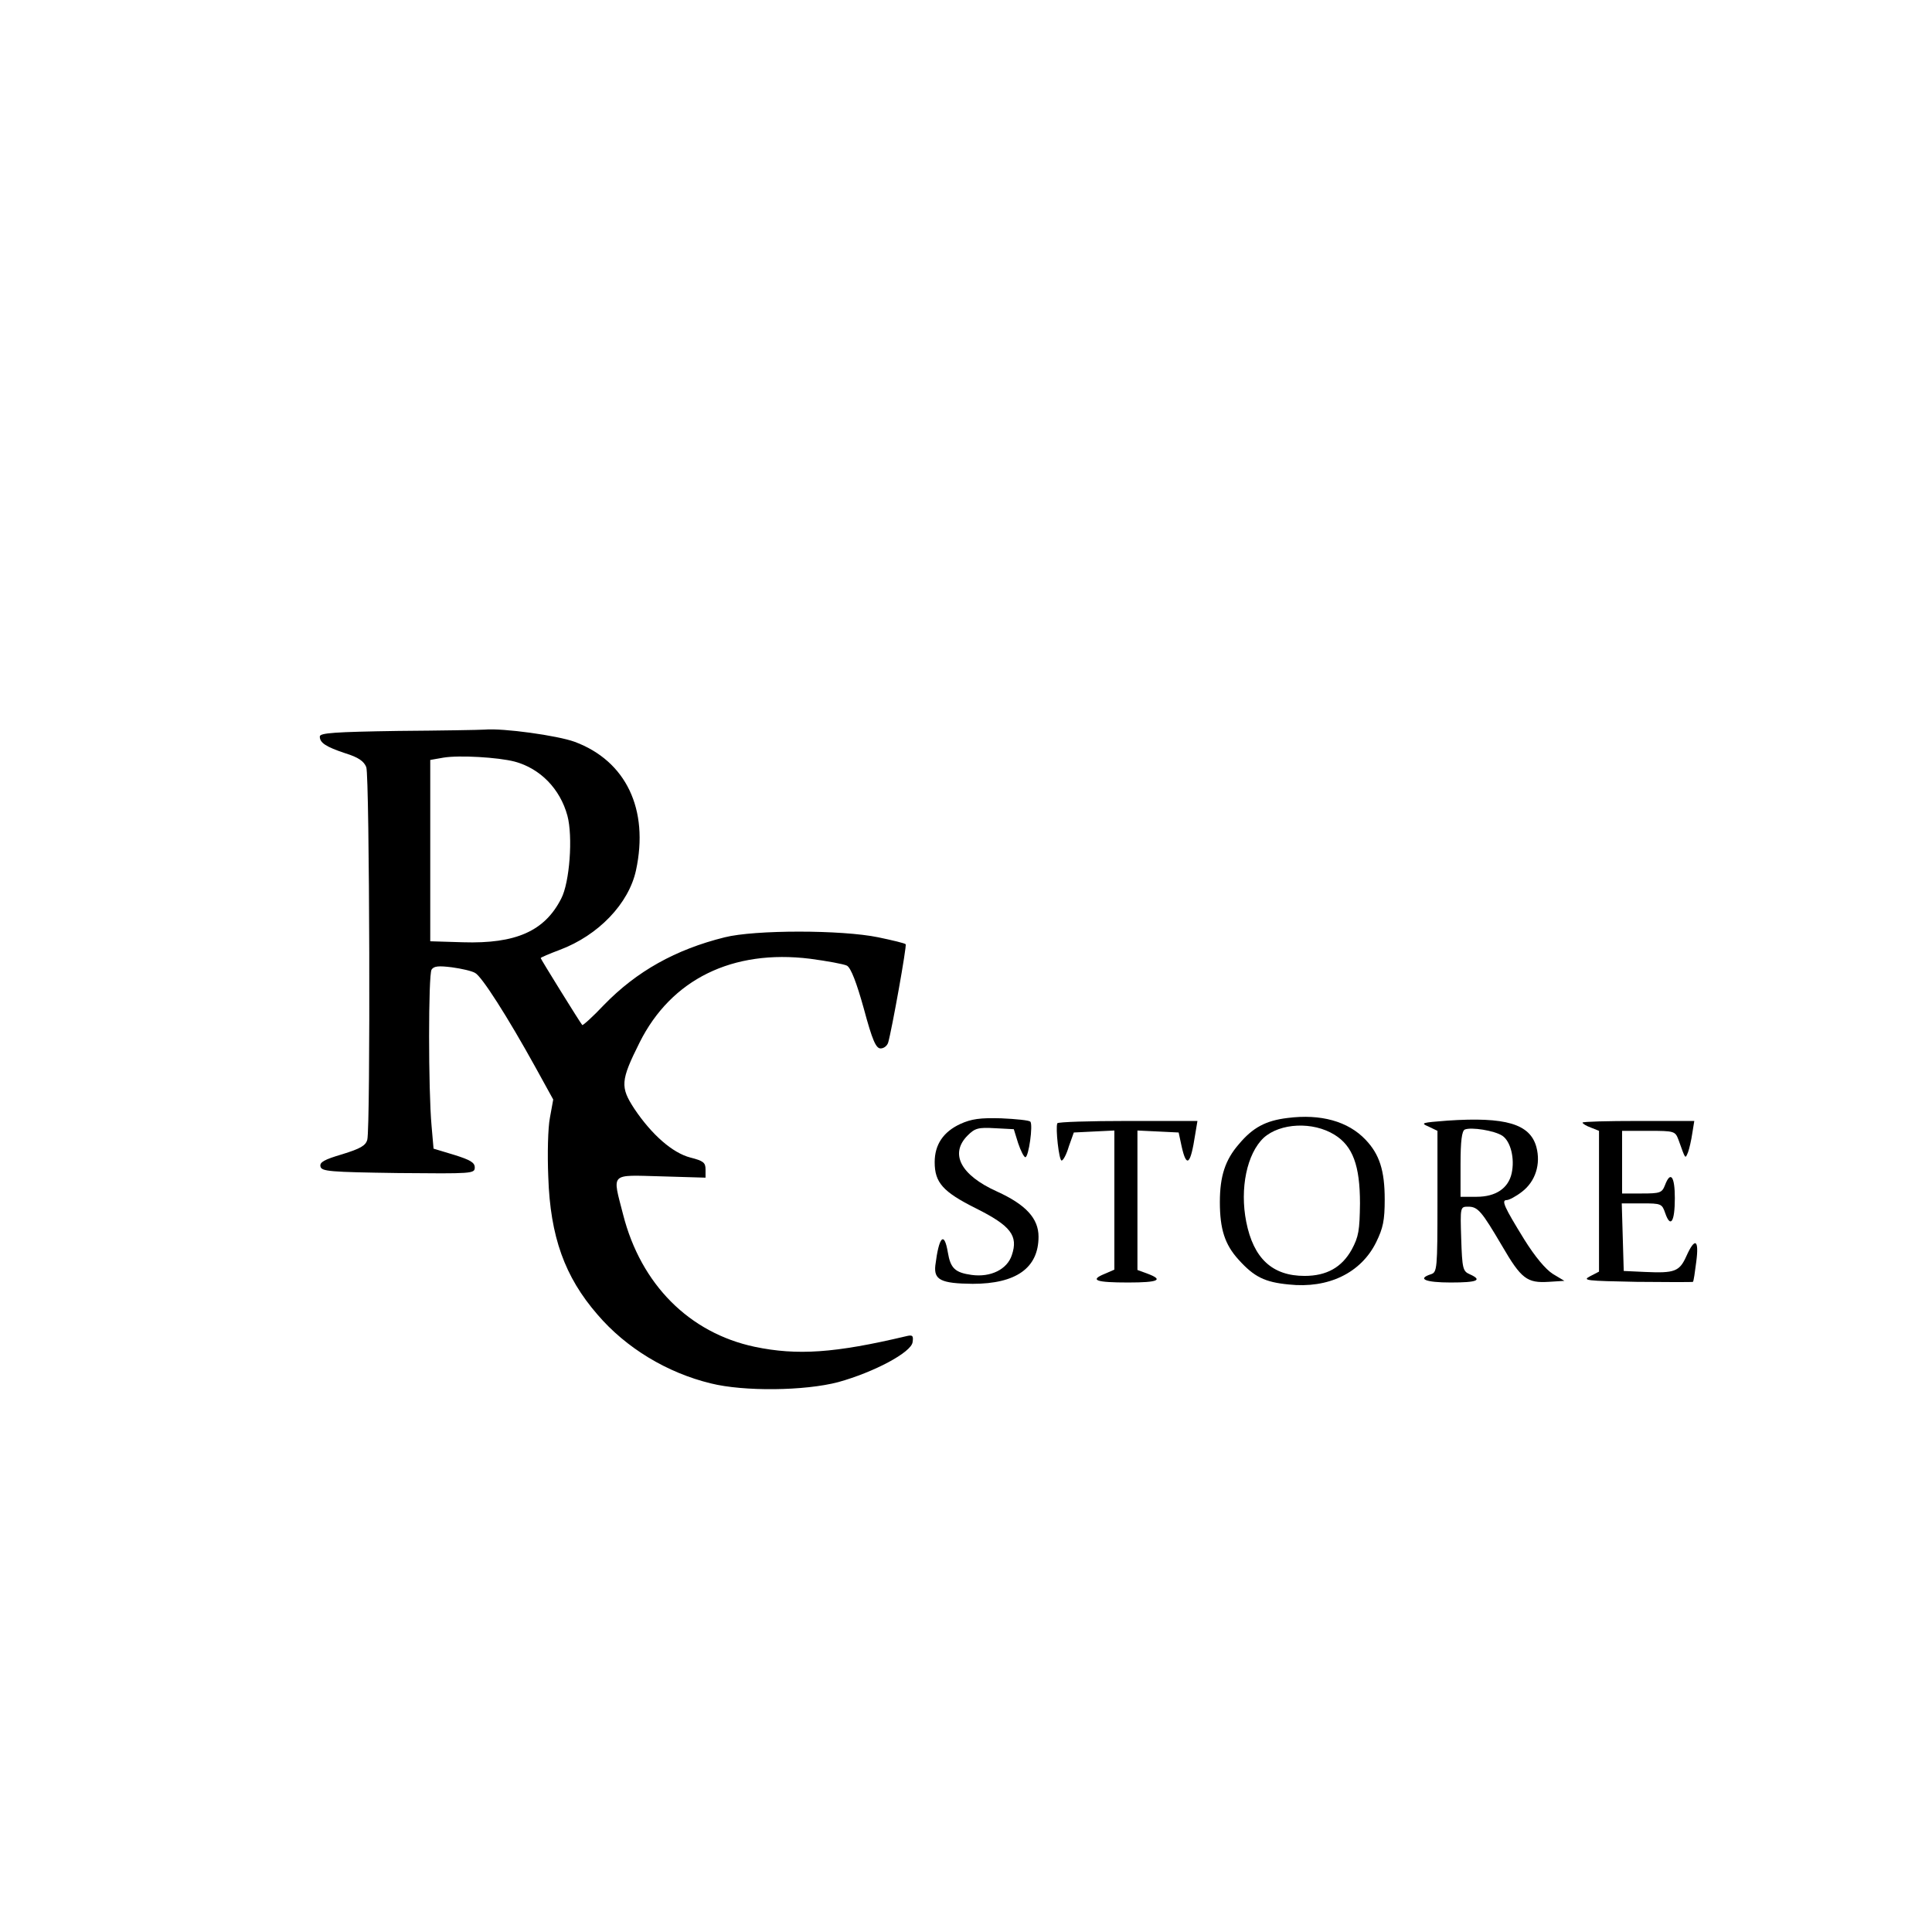
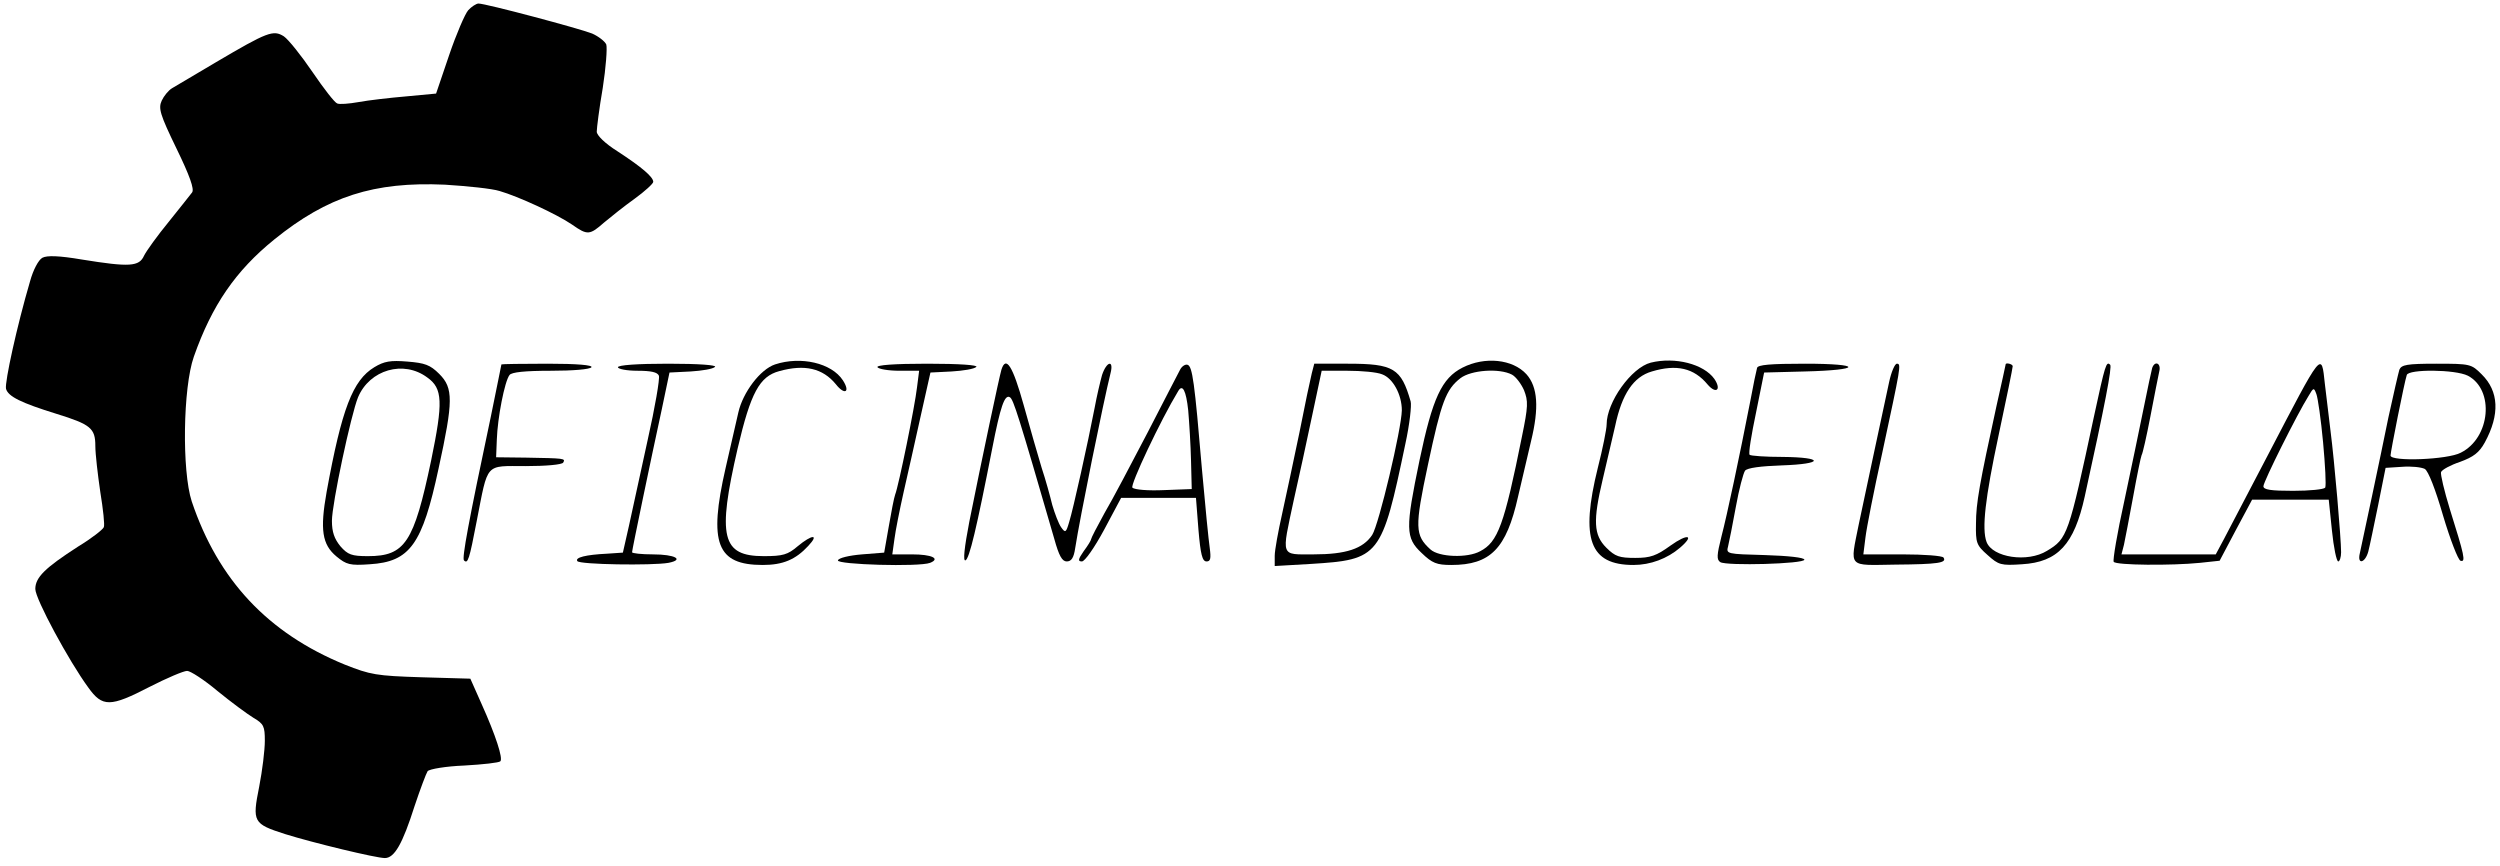
- <svg xmlns="http://www.w3.org/2000/svg" version="1.0" width="586pt" height="586pt" viewBox="0 0 586 586" preserveAspectRatio="xMidYMid meet">
-   <g transform="translate(0,586) scale(0.1,-0.1)" fill="#000000" stroke="none">
-     <path d="M1208 3643 c-193 -3 -238 -6 -238 -17 0 -19 18 -31 78 -51 39 -12 56 -24 63 -42 10 -27 13 -1093 3 -1130 -5 -18 -21 -27 -76 -44 -54 -16 -69 -24 -66 -37 3 -15 27 -17 236 -20 224 -2 232 -2 232 17 0 15 -14 23 -62 38 l-63 19 -6 69 c-10 109 -10 458 0 474 7 11 22 12 62 7 29 -4 60 -11 70 -17 20 -10 99 -134 183 -286 l54 -98 -10 -55 c-6 -30 -8 -111 -5 -180 6 -181 50 -303 149 -417 87 -102 212 -177 344 -209 100 -25 285 -23 387 4 108 30 221 90 225 121 3 20 0 23 -20 18 -215 -51 -330 -59 -459 -32 -198 42 -345 189 -399 401 -33 129 -42 120 115 116 l135 -4 0 25 c0 21 -7 26 -46 36 -54 14 -117 69 -170 148 -43 66 -42 85 16 201 96 192 282 283 517 254 52 -7 102 -16 112 -21 12 -7 29 -51 51 -130 26 -97 37 -121 51 -121 10 0 20 8 23 18 11 38 57 294 53 298 -2 3 -40 12 -83 21 -111 23 -375 23 -466 0 -149 -37 -267 -103 -366 -205 -34 -36 -64 -63 -66 -61 -7 8 -126 200 -126 203 0 2 26 13 58 25 117 44 209 140 231 241 40 185 -30 332 -186 390 -52 19 -217 42 -273 37 -14 -1 -132 -3 -262 -4z m353 -93 c78 -21 138 -83 160 -164 17 -63 7 -203 -19 -252 -50 -98 -137 -137 -298 -132 l-99 3 0 275 0 275 40 7 c48 8 166 1 216 -12z" />
-     <path d="M3905 2469 c-66 -8 -105 -29 -147 -79 -42 -48 -58 -98 -58 -176 0 -82 15 -129 57 -175 47 -52 79 -68 152 -75 120 -13 219 35 265 128 21 43 26 66 26 130 0 88 -16 137 -58 181 -53 56 -136 79 -237 66z m143 -51 c55 -34 77 -93 77 -208 -1 -82 -4 -101 -25 -140 -30 -54 -76 -80 -143 -80 -98 0 -155 53 -177 164 -20 101 2 207 53 255 50 45 149 50 215 9z" />
-     <path d="M2913 2451 c-52 -24 -78 -63 -78 -116 0 -62 25 -90 125 -140 106 -53 129 -83 109 -142 -14 -43 -64 -68 -122 -60 -50 7 -64 20 -72 68 -11 66 -27 49 -38 -39 -5 -44 17 -55 113 -56 132 0 200 48 200 143 0 55 -38 97 -126 137 -111 50 -144 115 -89 170 22 22 32 25 83 22 l57 -3 13 -42 c8 -24 18 -43 22 -43 10 0 24 99 15 108 -4 4 -43 8 -88 10 -64 2 -91 -2 -124 -17z" />
-     <path d="M4390 2461 c-77 -6 -83 -7 -57 -18 l27 -13 0 -214 c0 -206 -1 -215 -20 -221 -43 -14 -16 -25 60 -25 81 0 98 7 58 25 -21 9 -23 17 -26 108 -3 96 -3 97 21 97 30 0 41 -14 103 -119 58 -100 76 -113 141 -109 l48 3 -35 21 c-22 14 -54 52 -87 105 -61 99 -70 119 -53 119 7 0 28 11 46 25 41 31 58 84 44 136 -19 70 -93 92 -270 80z m167 -46 c25 -17 38 -69 28 -114 -10 -45 -48 -71 -106 -71 l-49 0 0 99 c0 70 4 101 13 105 19 8 90 -3 114 -19z" />
-     <path d="M3207 2453 c-6 -14 5 -113 13 -113 5 0 15 19 22 43 l15 42 61 3 62 3 0 -211 0 -211 -30 -13 c-46 -19 -26 -26 72 -26 92 0 109 8 58 27 l-30 11 0 212 0 211 63 -3 62 -3 9 -42 c15 -67 27 -56 41 35 l7 42 -211 0 c-115 0 -212 -3 -214 -7z" />
-     <path d="M4800 2455 c0 -3 11 -10 25 -15 l25 -10 0 -213 0 -214 -27 -14 c-25 -13 -12 -14 141 -17 93 -1 170 -1 171 0 2 2 6 29 10 61 9 68 -4 75 -30 17 -21 -47 -36 -52 -125 -48 l-65 3 -3 103 -3 102 61 0 c59 0 61 -1 71 -30 16 -46 29 -26 29 46 0 66 -13 84 -30 39 -9 -23 -15 -25 -70 -25 l-60 0 0 95 0 95 80 0 c79 0 81 -1 91 -27 22 -61 20 -59 29 -38 4 11 10 37 13 58 l6 37 -170 0 c-93 0 -169 -2 -169 -5z" />
+ <svg xmlns="http://www.w3.org/2000/svg" version="1.0" width="708pt" height="245pt" viewBox="0 0 708 245" preserveAspectRatio="xMidYMid meet">
+   <g transform="translate(0,245) scale(0.1,-0.1)" fill="#000000" stroke="none">
+     <path d="M1326 2421 c-9 -10 -34 -68 -54 -127 l-37 -109 -85 -8 c-47 -4 -107 -11 -134 -16 -28 -5 -55 -7 -61 -4 -7 2 -38 42 -70 89 -32 47 -68 92 -81 101 -30 19 -46 13 -192 -73 -59 -35 -115 -68 -125 -74 -10 -6 -23 -22 -29 -35 -10 -22 -5 -39 42 -136 37 -76 51 -115 44 -124 -5 -7 -35 -44 -66 -83 -32 -39 -63 -82 -70 -96 -14 -31 -40 -33 -176 -11 -65 11 -99 12 -112 5 -11 -6 -26 -34 -35 -67 -37 -126 -72 -286 -68 -304 6 -22 43 -40 143 -71 97 -30 110 -41 110 -91 0 -23 7 -82 14 -130 8 -49 13 -94 10 -100 -3 -7 -35 -32 -73 -55 -93 -60 -121 -87 -121 -120 0 -28 95 -204 150 -279 40 -56 62 -56 174 2 49 25 96 45 106 45 9 0 48 -25 86 -57 38 -31 84 -65 102 -76 29 -17 32 -24 32 -65 0 -26 -7 -84 -16 -130 -20 -100 -17 -105 73 -134 80 -25 258 -68 283 -68 27 0 50 40 84 147 16 48 33 93 37 99 5 6 52 14 104 16 53 3 98 8 102 12 8 8 -13 73 -53 162 l-32 72 -139 4 c-127 4 -144 7 -217 36 -217 89 -358 239 -433 462 -28 86 -25 322 6 410 51 145 118 243 228 332 151 122 282 164 483 155 63 -4 133 -11 155 -18 52 -15 161 -65 205 -95 44 -31 50 -30 91 6 19 16 58 47 86 67 29 21 53 43 53 48 0 14 -33 42 -102 87 -35 22 -58 45 -58 55 0 10 7 66 17 124 9 58 13 113 10 123 -4 9 -22 23 -40 31 -35 14 -301 85 -322 85 -6 0 -20 -9 -29 -19z" />
+     <path d="M1060 1410 c-61 -37 -92 -117 -135 -353 -19 -107 -13 -149 28 -183 28 -23 38 -26 94 -22 114 7 149 56 195 271 42 192 42 228 2 268 -26 26 -41 31 -90 35 -48 4 -66 1 -94 -16z m150 -29 c44 -31 45 -70 11 -235 -49 -233 -74 -271 -179 -271 -46 0 -57 4 -78 28 -17 21 -24 40 -24 72 0 48 54 301 74 350 33 78 129 106 196 56z" />
+     <path d="M2195 1418 c-42 -14 -91 -79 -104 -136 -6 -26 -22 -96 -36 -157 -49 -214 -25 -275 105 -275 57 0 93 15 129 54 32 34 11 33 -30 -1 -28 -24 -42 -28 -96 -28 -119 0 -132 54 -74 305 37 158 62 204 118 219 72 20 123 8 160 -37 25 -32 42 -23 20 11 -32 49 -119 69 -192 45z" />
+     <path d="M4142 1409 c-59 -30 -85 -86 -122 -263 -40 -193 -40 -219 6 -262 30 -29 43 -34 84 -34 111 0 156 46 189 193 13 56 30 127 37 158 23 94 19 153 -13 189 -39 43 -118 51 -181 19z m140 -20 c11 -6 26 -26 34 -44 12 -31 12 -45 -6 -132 -50 -249 -68 -298 -118 -324 -36 -20 -117 -17 -141 5 -44 40 -45 62 -7 240 38 179 51 213 92 245 30 23 110 29 146 10z" />
+     <path d="M4675 1423 c-55 -14 -125 -112 -125 -175 0 -13 -11 -68 -25 -123 -50 -202 -23 -275 101 -275 48 0 96 18 132 49 42 36 22 41 -27 6 -40 -29 -57 -35 -100 -35 -45 0 -57 4 -82 29 -36 36 -38 76 -10 194 11 45 26 113 35 150 19 91 52 140 104 155 70 21 119 10 158 -37 24 -28 40 -15 19 16 -30 42 -111 63 -180 46z" />
+     <path d="M1420 1418 c0 -2 -14 -68 -30 -148 -64 -302 -82 -401 -76 -407 11 -11 15 2 36 111 33 168 22 156 139 156 56 0 103 4 106 10 7 12 4 12 -105 14 l-85 1 2 50 c2 61 22 165 36 183 6 8 43 12 118 12 61 0 110 4 114 10 4 6 -40 10 -124 10 -72 0 -131 -1 -131 -2z" />
+     <path d="M1750 1410 c0 -5 25 -10 55 -10 39 0 57 -4 61 -14 3 -8 -11 -90 -32 -183 -20 -92 -44 -202 -53 -243 l-17 -75 -44 -3 c-62 -3 -92 -11 -85 -21 5 -10 212 -13 258 -5 46 9 19 24 -44 24 -32 0 -59 3 -59 6 0 7 54 266 84 404 l22 105 60 3 c32 2 63 7 69 13 5 5 -44 9 -133 9 -88 0 -142 -4 -142 -10z" />
+     <path d="M2485 1410 c3 -5 31 -10 62 -10 l56 0 -6 -47 c-6 -53 -52 -279 -62 -304 -3 -8 -11 -49 -18 -90 l-13 -74 -63 -5 c-36 -3 -66 -10 -68 -17 -4 -12 230 -19 261 -7 30 12 5 24 -51 24 l-56 0 6 43 c3 24 15 84 26 133 11 49 33 145 48 214 l28 125 60 3 c33 2 64 7 70 13 5 5 -46 9 -139 9 -95 0 -145 -4 -141 -10z" />
+     <path d="M2836 1403 c-6 -20 -56 -256 -91 -431 -14 -73 -18 -111 -11 -109 11 3 32 92 76 317 23 118 35 154 50 145 10 -6 24 -50 126 -402 13 -47 22 -63 35 -63 13 0 20 10 24 38 13 84 80 415 100 495 10 39 -11 34 -24 -5 -5 -18 -15 -60 -21 -93 -19 -99 -61 -288 -72 -323 -9 -31 -11 -32 -23 -15 -7 10 -18 39 -25 63 -6 25 -19 72 -30 105 -10 33 -33 113 -51 178 -31 111 -50 141 -63 100z" />
+     <path d="M3342 1403 c-5 -10 -47 -90 -92 -178 -46 -88 -100 -191 -122 -228 -21 -38 -38 -71 -38 -74 0 -3 -9 -18 -21 -34 -16 -23 -17 -29 -5 -29 8 0 35 38 63 90 l48 90 106 0 106 0 7 -90 c6 -71 11 -90 23 -90 11 0 13 8 9 38 -3 20 -13 120 -22 222 -21 248 -27 293 -41 297 -6 2 -16 -4 -21 -14z m23 -115 c3 -35 7 -99 8 -143 l2 -80 -79 -3 c-44 -2 -83 1 -89 7 -7 7 79 190 130 274 12 20 22 1 28 -55z" />
+     <path d="M3715 1393 c-4 -16 -20 -91 -35 -168 -16 -77 -38 -180 -49 -230 -11 -49 -21 -103 -21 -119 l0 -29 103 6 c194 12 200 20 267 340 12 55 18 109 15 120 -27 94 -48 107 -178 107 l-95 0 -7 -27z m199 -3 c31 -11 56 -58 56 -102 -1 -53 -65 -324 -84 -353 -26 -39 -74 -55 -166 -55 -95 0 -91 -10 -56 154 14 61 37 168 52 239 l27 127 73 0 c40 0 84 -4 98 -10z" />
+     <path d="M4976 1408 c-2 -7 -11 -49 -19 -93 -31 -159 -66 -324 -82 -385 -13 -52 -14 -65 -3 -72 18 -11 238 -5 238 7 0 6 -46 11 -111 13 -109 3 -111 3 -105 25 3 12 13 63 22 112 9 50 21 95 26 102 6 8 45 13 104 15 120 4 121 23 2 24 -48 0 -90 3 -93 6 -4 3 5 57 18 119 l23 114 115 3 c164 4 165 22 1 22 -98 0 -134 -3 -136 -12z" />
+     <path d="M5350 1368 c-19 -87 -70 -328 -86 -403 -25 -125 -33 -116 103 -114 123 1 147 5 137 20 -3 5 -55 9 -116 9 l-111 0 6 48 c3 26 24 133 47 237 53 247 55 255 42 255 -6 0 -16 -24 -22 -52z" />
+     <path d="M5680 1418 c0 -2 -12 -55 -26 -118 -48 -220 -58 -275 -58 -333 -1 -54 1 -61 33 -89 31 -28 38 -30 97 -26 102 6 148 56 178 192 57 259 78 368 72 373 -11 11 -14 1 -46 -147 -72 -337 -75 -345 -133 -380 -55 -34 -154 -19 -171 25 -14 37 -4 124 34 302 22 103 40 191 40 196 0 6 -20 11 -20 5z" />
+     <path d="M6095 1408 c-2 -7 -13 -58 -24 -113 -11 -55 -36 -174 -55 -264 -20 -90 -33 -168 -30 -172 6 -10 164 -11 244 -3 l56 6 46 87 46 86 109 0 108 0 9 -87 c5 -49 13 -88 18 -88 4 0 8 12 8 26 0 39 -19 259 -30 344 -5 41 -12 101 -16 133 -10 92 -5 98 -162 -203 -56 -107 -112 -214 -124 -237 l-23 -43 -133 0 -134 0 7 27 c3 14 15 76 26 136 11 61 22 114 24 118 3 4 14 53 25 110 11 57 22 114 25 127 6 23 -12 32 -20 10z m484 -211 c6 -65 9 -122 6 -128 -4 -5 -44 -9 -91 -9 -63 0 -84 3 -84 13 0 13 96 205 128 256 14 24 15 24 22 5 4 -10 13 -72 19 -137z" />
+     <path d="M6795 1403 c-3 -10 -17 -71 -31 -135 -23 -114 -71 -339 -81 -385 -8 -33 15 -28 24 5 4 15 16 74 28 132 l21 105 47 3 c26 2 54 -1 64 -6 10 -6 30 -57 52 -133 20 -67 42 -124 49 -127 16 -5 11 15 -30 146 -16 52 -27 99 -25 105 3 7 27 20 54 29 38 14 54 26 70 55 43 79 40 145 -9 193 -29 29 -32 30 -128 30 -84 0 -99 -3 -105 -17z m194 -17 c76 -40 64 -176 -20 -218 -37 -20 -199 -26 -199 -8 0 10 39 207 46 228 5 17 137 16 173 -2z" />
  </g>
</svg>
